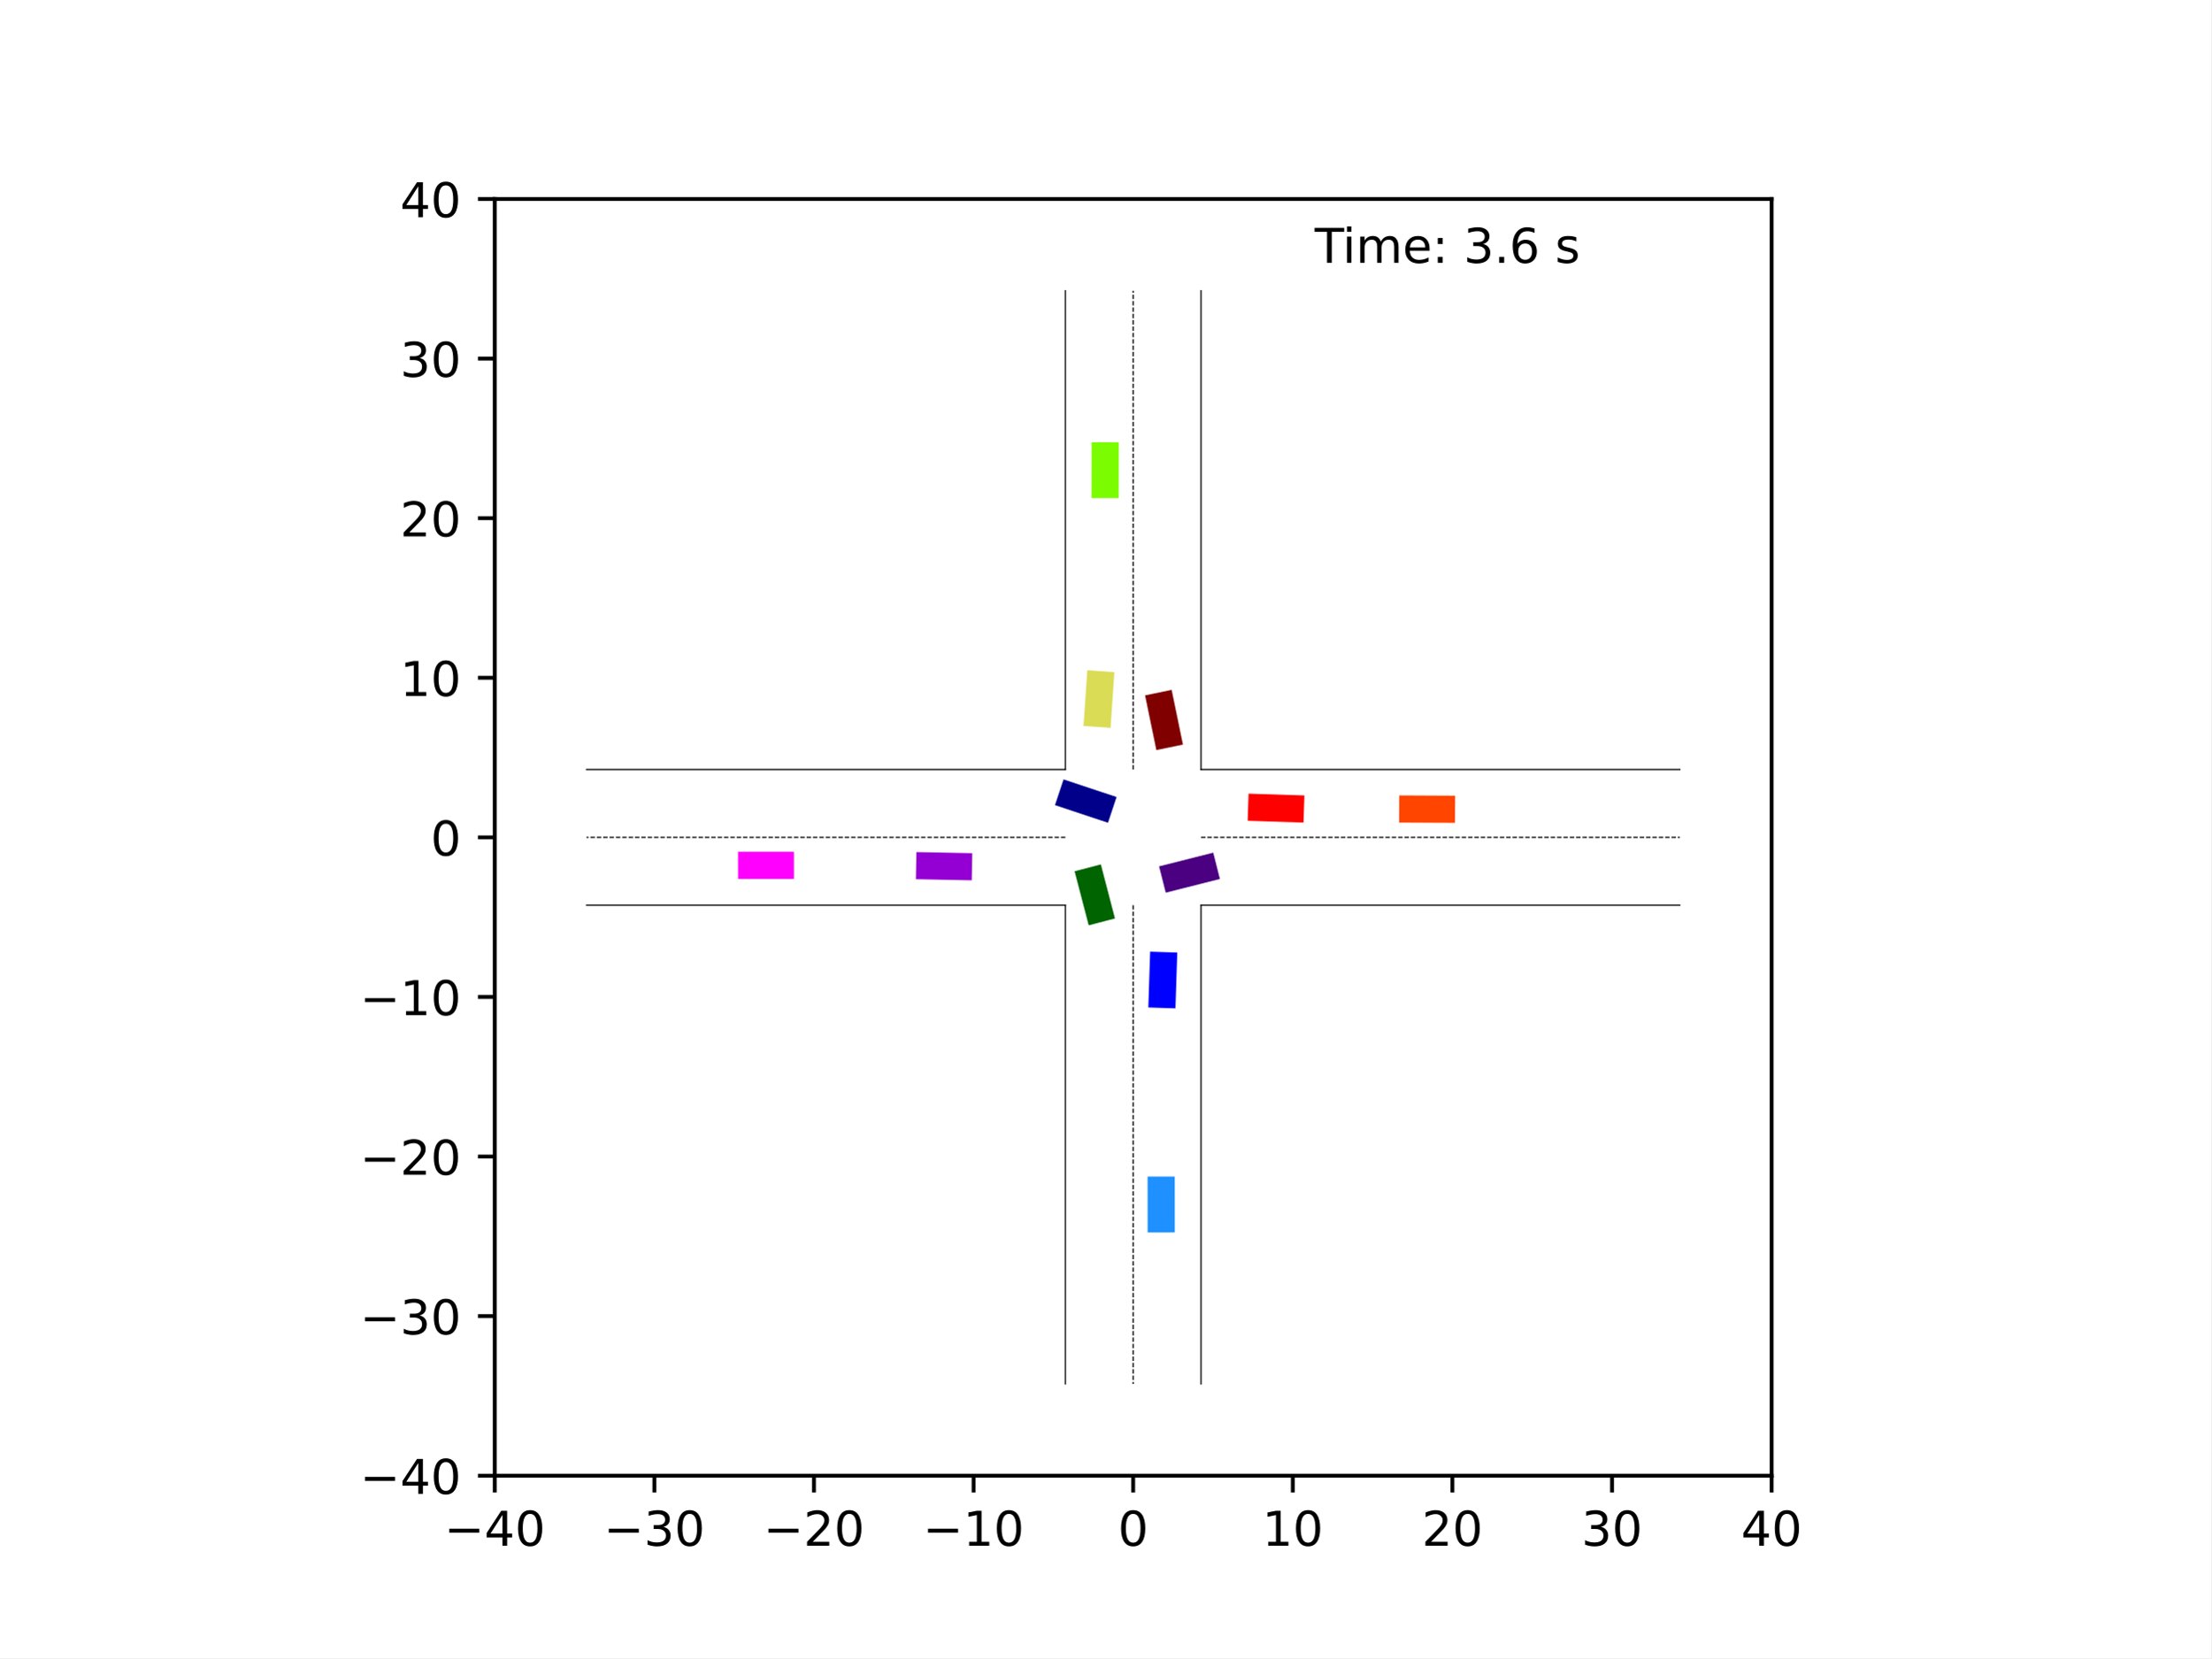
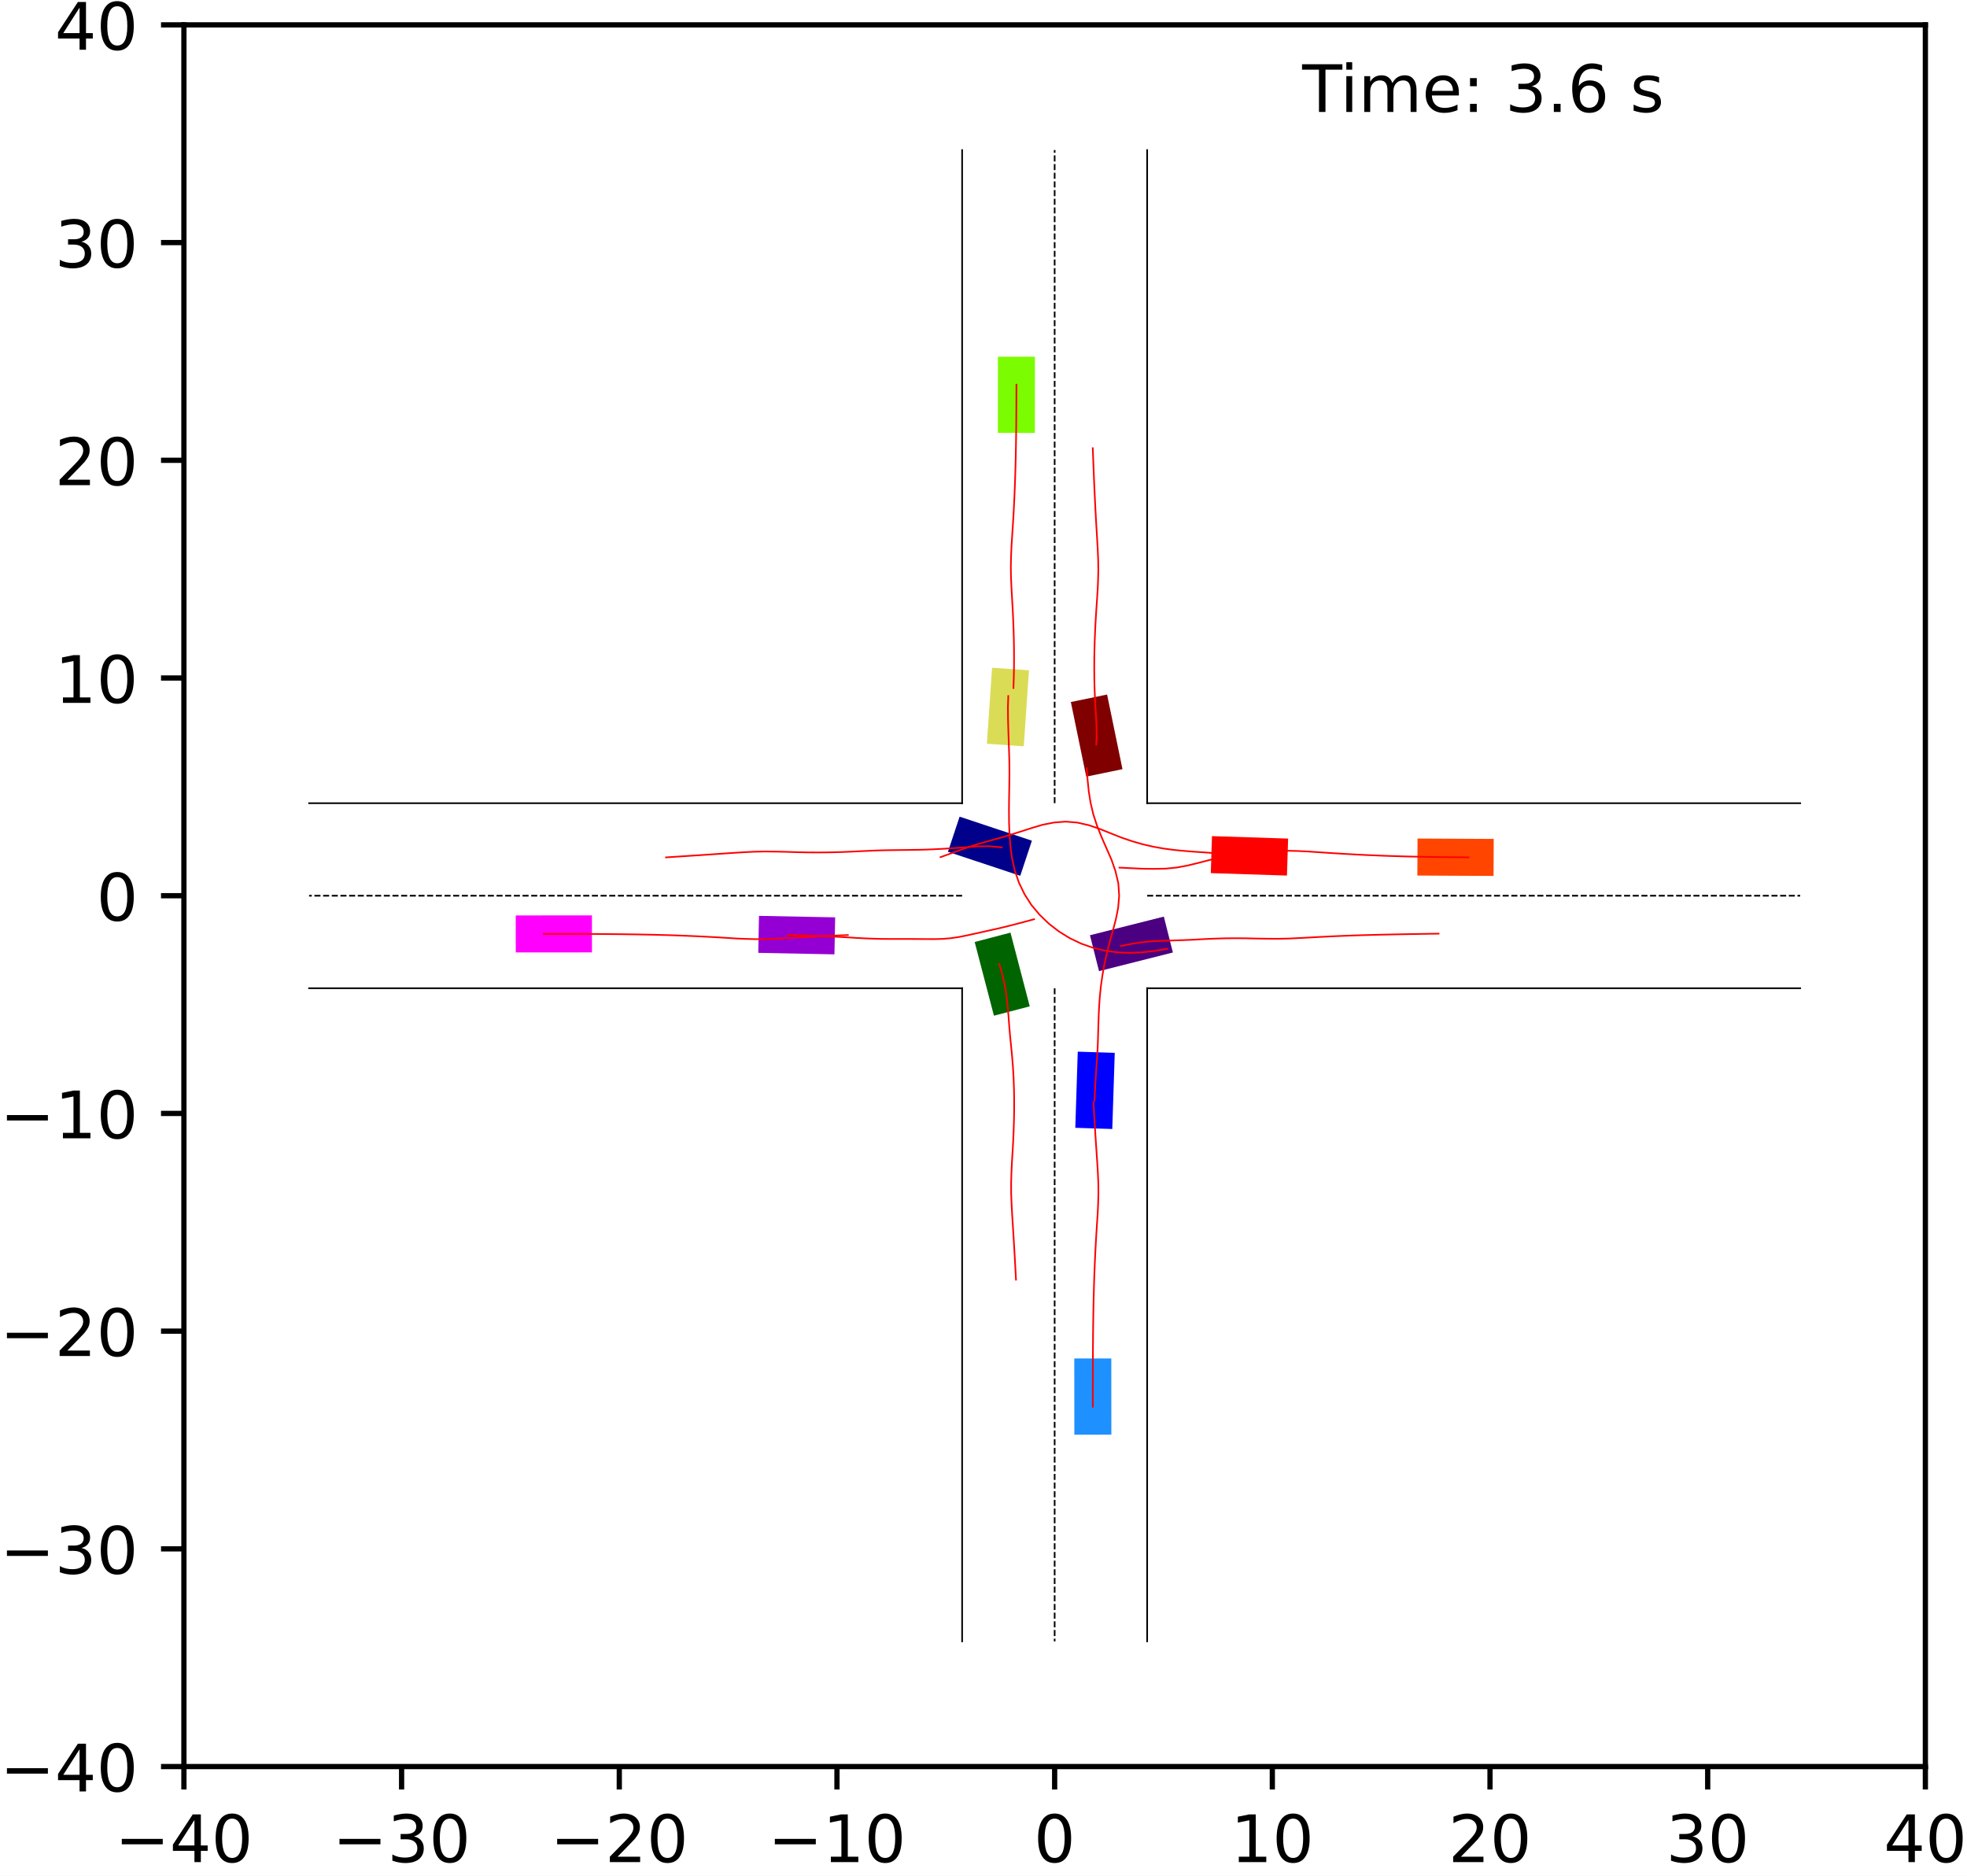
- <svg xmlns="http://www.w3.org/2000/svg" xmlns:xlink="http://www.w3.org/1999/xlink" width="460.8pt" height="345.6pt" viewBox="0 0 460.8 345.6" version="1.1">
+ <svg xmlns="http://www.w3.org/2000/svg" xmlns:xlink="http://www.w3.org/1999/xlink" width="300.579pt" height="286.589pt" viewBox="0 0 300.579 286.589" version="1.1">
  <defs>
    <style type="text/css">*{stroke-linejoin: round; stroke-linecap: butt}</style>
  </defs>
  <g id="figure_1">
    <g id="patch_1">
-       <path d="M 0 345.6  L 460.8 345.6  L 460.8 0  L 0 0  z " style="fill: #ffffff" />
+       <path d="M 0 286.589  L 300.579 286.589  L 300.579 0  L 0 0  z " style="fill: #ffffff" />
    </g>
    <g id="axes_1">
      <g id="patch_2">
-         <path d="M 103.104 307.584  L 369.216 307.584  L 369.216 41.472  L 103.104 41.472  z " style="fill: #ffffff" />
+         <path d="M 28.105 269.911  L 294.217 269.911  L 294.217 3.799  L 28.105 3.799  z " style="fill: #ffffff" />
      </g>
      <g id="patch_3">
-         <path d="M 232.694 166.122  L 221.646 162.449  L 219.862 167.815  L 230.91 171.488  z " clip-path="url(#p564d574e7c)" style="fill: #00008b" />
+         <path d="M 157.687 128.447  L 146.638 124.778  L 144.856 130.145  L 155.905 133.814  z " clip-path="url(#p9a6ebaf75b)" style="fill: #00008b" />
      </g>
      <g id="patch_4">
-         <path d="M 246.527 155.192  L 244.174 143.79  L 238.636 144.932  L 240.988 156.335  z " clip-path="url(#p564d574e7c)" style="fill: #800000" />
+         <path d="M 171.527 117.519  L 169.175 106.117  L 163.637 107.26  L 165.989 118.662  z " clip-path="url(#p9a6ebaf75b)" style="fill: #800000" />
      </g>
      <g id="patch_5">
-         <path d="M 223.949 181.597  L 226.889 192.862  L 232.36 191.434  L 229.42 180.169  z " clip-path="url(#p564d574e7c)" style="fill: #006400" />
+         <path d="M 148.94 143.925  L 151.885 155.189  L 157.356 153.758  L 154.411 142.494  z " clip-path="url(#p9a6ebaf75b)" style="fill: #006400" />
      </g>
      <g id="patch_6">
-         <path d="M 242.944 186.058  L 254.231 183.204  L 252.844 177.721  L 241.557 180.576  z " clip-path="url(#p564d574e7c)" style="fill: #4b0082" />
+         <path d="M 167.941 148.378  L 179.23 145.529  L 177.846 140.046  L 166.558 142.895  z " clip-path="url(#p9a6ebaf75b)" style="fill: #4b0082" />
      </g>
      <g id="patch_7">
-         <path d="M 244.968 210.173  L 245.346 198.537  L 239.694 198.354  L 239.316 209.99  z " clip-path="url(#p564d574e7c)" style="fill: #0000ff" />
+         <path d="M 169.968 172.5  L 170.345 160.864  L 164.694 160.681  L 164.317 172.317  z " clip-path="url(#p9a6ebaf75b)" style="fill: #0000ff" />
      </g>
      <g id="patch_8">
-         <path d="M 271.841 165.798  L 260.205 165.424  L 260.023 171.076  L 271.659 171.45  z " clip-path="url(#p564d574e7c)" style="fill: #ff0000" />
+         <path d="M 196.841 128.125  L 185.204 127.751  L 185.023 133.403  L 196.659 133.777  z " clip-path="url(#p9a6ebaf75b)" style="fill: #ff0000" />
      </g>
      <g id="patch_9">
-         <path d="M 226.598 139.704  L 225.803 151.319  L 231.445 151.705  L 232.239 140.09  z " clip-path="url(#p564d574e7c)" style="fill: #dbdc56" />
+         <path d="M 151.599 102.025  L 150.804 113.64  L 156.445 114.026  L 157.241 102.411  z " clip-path="url(#p9a6ebaf75b)" style="fill: #dbdc56" />
      </g>
      <g id="patch_10">
-         <path d="M 190.87 183.257  L 202.511 183.484  L 202.621 177.83  L 190.981 177.603  z " clip-path="url(#p564d574e7c)" style="fill: #9400d3" />
+         <path d="M 115.871 145.585  L 127.511 145.815  L 127.622 140.161  L 115.982 139.932  z " clip-path="url(#p9a6ebaf75b)" style="fill: #9400d3" />
      </g>
      <g id="patch_11">
-         <path d="M 244.826 256.874  L 244.817 245.231  L 239.162 245.236  L 239.172 256.878  z " clip-path="url(#p564d574e7c)" style="fill: #1e90ff" />
+         <path d="M 169.827 219.201  L 169.818 207.558  L 164.163 207.563  L 164.172 219.205  z " clip-path="url(#p9a6ebaf75b)" style="fill: #1e90ff" />
      </g>
      <g id="patch_12">
-         <path d="M 303.256 165.851  L 291.614 165.794  L 291.586 171.449  L 303.228 171.506  z " clip-path="url(#p564d574e7c)" style="fill: #ff4500" />
+         <path d="M 228.258 128.178  L 216.615 128.12  L 216.587 133.774  L 228.229 133.833  z " clip-path="url(#p9a6ebaf75b)" style="fill: #ff4500" />
      </g>
      <g id="patch_13">
-         <path d="M 227.495 92.174  L 227.482 103.816  L 233.137 103.823  L 233.15 92.18  z " clip-path="url(#p564d574e7c)" style="fill: #7cfc00" />
+         <path d="M 152.496 54.501  L 152.483 66.144  L 158.138 66.15  L 158.151 54.508  z " clip-path="url(#p9a6ebaf75b)" style="fill: #7cfc00" />
      </g>
      <g id="patch_14">
-         <path d="M 153.814 183.195  L 165.456 183.188  L 165.453 177.533  L 153.81 177.54  z " clip-path="url(#p564d574e7c)" style="fill: #ff00ff" />
+         <path d="M 78.815 145.523  L 90.457 145.515  L 90.454 139.861  L 78.811 139.868  z " clip-path="url(#p9a6ebaf75b)" style="fill: #ff00ff" />
      </g>
      <g id="matplotlib.axis_1">
        <g id="xtick_1">
          <g id="line2d_1">
            <defs>
-               <path id="m97ceb46d35" d="M 0 0  L 0 3.5  " style="stroke: #000000; stroke-width: 0.8" />
+               <path id="m6aceb1bf90" d="M 0 0  L 0 3.5  " style="stroke: #000000; stroke-width: 0.8" />
            </defs>
            <g>
-               <use xlink:href="#m97ceb46d35" x="103.104" y="307.584" style="stroke: #000000; stroke-width: 0.8" />
+               <use xlink:href="#m6aceb1bf90" x="28.105" y="269.911" style="stroke: #000000; stroke-width: 0.8" />
            </g>
          </g>
          <g id="text_1">
-             <g transform="translate(92.55166 322.1824) scale(0.1 -0.1)">
+             <g transform="translate(17.55234 284.5097) scale(0.1 -0.1)">
              <defs>
                <path id="DejaVuSans-2212" d="M 678 2272  L 4684 2272  L 4684 1741  L 678 1741  L 678 2272  z " transform="scale(0.015625)" />
                <path id="DejaVuSans-34" d="M 2419 4116  L 825 1625  L 2419 1625  L 2419 4116  z M 2253 4666  L 3047 4666  L 3047 1625  L 3713 1625  L 3713 1100  L 3047 1100  L 3047 0  L 2419 0  L 2419 1100  L 313 1100  L 313 1709  L 2253 4666  z " transform="scale(0.015625)" />
                <path id="DejaVuSans-30" d="M 2034 4250  Q 1547 4250 1301 3770  Q 1056 3291 1056 2328  Q 1056 1369 1301 889  Q 1547 409 2034 409  Q 2525 409 2770 889  Q 3016 1369 3016 2328  Q 3016 3291 2770 3770  Q 2525 4250 2034 4250  z M 2034 4750  Q 2819 4750 3233 4129  Q 3647 3509 3647 2328  Q 3647 1150 3233 529  Q 2819 -91 2034 -91  Q 1250 -91 836 529  Q 422 1150 422 2328  Q 422 3509 836 4129  Q 1250 4750 2034 4750  z " transform="scale(0.015625)" />
              </defs>
              <use xlink:href="#DejaVuSans-2212" />
              <use xlink:href="#DejaVuSans-34" x="83.789" />
              <use xlink:href="#DejaVuSans-30" x="147.412" />
            </g>
          </g>
        </g>
        <g id="xtick_2">
          <g id="line2d_2">
            <g>
-               <use xlink:href="#m97ceb46d35" x="136.368" y="307.584" style="stroke: #000000; stroke-width: 0.8" />
+               <use xlink:href="#m6aceb1bf90" x="61.369" y="269.911" style="stroke: #000000; stroke-width: 0.8" />
            </g>
          </g>
          <g id="text_2">
-             <g transform="translate(125.8157 322.1824) scale(0.1 -0.1)">
+             <g transform="translate(50.81634 284.5097) scale(0.1 -0.1)">
              <defs>
                <path id="DejaVuSans-33" d="M 2597 2516  Q 3050 2419 3304 2112  Q 3559 1806 3559 1356  Q 3559 666 3084 287  Q 2609 -91 1734 -91  Q 1441 -91 1130 -33  Q 819 25 488 141  L 488 750  Q 750 597 1062 519  Q 1375 441 1716 441  Q 2309 441 2620 675  Q 2931 909 2931 1356  Q 2931 1769 2642 2001  Q 2353 2234 1838 2234  L 1294 2234  L 1294 2753  L 1863 2753  Q 2328 2753 2575 2939  Q 2822 3125 2822 3475  Q 2822 3834 2567 4026  Q 2313 4219 1838 4219  Q 1578 4219 1281 4162  Q 984 4106 628 3988  L 628 4550  Q 988 4650 1302 4700  Q 1616 4750 1894 4750  Q 2613 4750 3031 4423  Q 3450 4097 3450 3541  Q 3450 3153 3228 2886  Q 3006 2619 2597 2516  z " transform="scale(0.015625)" />
              </defs>
              <use xlink:href="#DejaVuSans-2212" />
              <use xlink:href="#DejaVuSans-33" x="83.789" />
              <use xlink:href="#DejaVuSans-30" x="147.412" />
            </g>
          </g>
        </g>
        <g id="xtick_3">
          <g id="line2d_3">
            <g>
-               <use xlink:href="#m97ceb46d35" x="169.632" y="307.584" style="stroke: #000000; stroke-width: 0.8" />
+               <use xlink:href="#m6aceb1bf90" x="94.633" y="269.911" style="stroke: #000000; stroke-width: 0.8" />
            </g>
          </g>
          <g id="text_3">
-             <g transform="translate(159.0797 322.1824) scale(0.1 -0.1)">
+             <g transform="translate(84.08034 284.5097) scale(0.1 -0.1)">
              <defs>
                <path id="DejaVuSans-32" d="M 1228 531  L 3431 531  L 3431 0  L 469 0  L 469 531  Q 828 903 1448 1529  Q 2069 2156 2228 2338  Q 2531 2678 2651 2914  Q 2772 3150 2772 3378  Q 2772 3750 2511 3984  Q 2250 4219 1831 4219  Q 1534 4219 1204 4116  Q 875 4013 500 3803  L 500 4441  Q 881 4594 1212 4672  Q 1544 4750 1819 4750  Q 2544 4750 2975 4387  Q 3406 4025 3406 3419  Q 3406 3131 3298 2873  Q 3191 2616 2906 2266  Q 2828 2175 2409 1742  Q 1991 1309 1228 531  z " transform="scale(0.015625)" />
              </defs>
              <use xlink:href="#DejaVuSans-2212" />
              <use xlink:href="#DejaVuSans-32" x="83.789" />
              <use xlink:href="#DejaVuSans-30" x="147.412" />
            </g>
          </g>
        </g>
        <g id="xtick_4">
          <g id="line2d_4">
            <g>
-               <use xlink:href="#m97ceb46d35" x="202.896" y="307.584" style="stroke: #000000; stroke-width: 0.8" />
+               <use xlink:href="#m6aceb1bf90" x="127.897" y="269.911" style="stroke: #000000; stroke-width: 0.8" />
            </g>
          </g>
          <g id="text_4">
-             <g transform="translate(192.3437 322.1824) scale(0.1 -0.1)">
+             <g transform="translate(117.3443 284.5097) scale(0.1 -0.1)">
              <defs>
                <path id="DejaVuSans-31" d="M 794 531  L 1825 531  L 1825 4091  L 703 3866  L 703 4441  L 1819 4666  L 2450 4666  L 2450 531  L 3481 531  L 3481 0  L 794 0  L 794 531  z " transform="scale(0.015625)" />
              </defs>
              <use xlink:href="#DejaVuSans-2212" />
              <use xlink:href="#DejaVuSans-31" x="83.789" />
              <use xlink:href="#DejaVuSans-30" x="147.412" />
            </g>
          </g>
        </g>
        <g id="xtick_5">
          <g id="line2d_5">
            <g>
-               <use xlink:href="#m97ceb46d35" x="236.16" y="307.584" style="stroke: #000000; stroke-width: 0.8" />
+               <use xlink:href="#m6aceb1bf90" x="161.161" y="269.911" style="stroke: #000000; stroke-width: 0.8" />
            </g>
          </g>
          <g id="text_5">
-             <g transform="translate(232.9787 322.1824) scale(0.1 -0.1)">
+             <g transform="translate(157.9794 284.5097) scale(0.1 -0.1)">
              <use xlink:href="#DejaVuSans-30" />
            </g>
          </g>
        </g>
        <g id="xtick_6">
          <g id="line2d_6">
            <g>
-               <use xlink:href="#m97ceb46d35" x="269.424" y="307.584" style="stroke: #000000; stroke-width: 0.8" />
+               <use xlink:href="#m6aceb1bf90" x="194.425" y="269.911" style="stroke: #000000; stroke-width: 0.8" />
            </g>
          </g>
          <g id="text_6">
-             <g transform="translate(263.0615 322.1824) scale(0.1 -0.1)">
+             <g transform="translate(188.0622 284.5097) scale(0.1 -0.1)">
              <use xlink:href="#DejaVuSans-31" />
              <use xlink:href="#DejaVuSans-30" x="63.623" />
            </g>
          </g>
        </g>
        <g id="xtick_7">
          <g id="line2d_7">
            <g>
-               <use xlink:href="#m97ceb46d35" x="302.688" y="307.584" style="stroke: #000000; stroke-width: 0.8" />
+               <use xlink:href="#m6aceb1bf90" x="227.689" y="269.911" style="stroke: #000000; stroke-width: 0.8" />
            </g>
          </g>
          <g id="text_7">
-             <g transform="translate(296.3255 322.1824) scale(0.1 -0.1)">
+             <g transform="translate(221.3262 284.5097) scale(0.1 -0.1)">
              <use xlink:href="#DejaVuSans-32" />
              <use xlink:href="#DejaVuSans-30" x="63.623" />
            </g>
          </g>
        </g>
        <g id="xtick_8">
          <g id="line2d_8">
            <g>
-               <use xlink:href="#m97ceb46d35" x="335.952" y="307.584" style="stroke: #000000; stroke-width: 0.8" />
+               <use xlink:href="#m6aceb1bf90" x="260.953" y="269.911" style="stroke: #000000; stroke-width: 0.8" />
            </g>
          </g>
          <g id="text_8">
-             <g transform="translate(329.5895 322.1824) scale(0.1 -0.1)">
+             <g transform="translate(254.5902 284.5097) scale(0.1 -0.1)">
              <use xlink:href="#DejaVuSans-33" />
              <use xlink:href="#DejaVuSans-30" x="63.623" />
            </g>
          </g>
        </g>
        <g id="xtick_9">
          <g id="line2d_9">
            <g>
-               <use xlink:href="#m97ceb46d35" x="369.216" y="307.584" style="stroke: #000000; stroke-width: 0.8" />
+               <use xlink:href="#m6aceb1bf90" x="294.217" y="269.911" style="stroke: #000000; stroke-width: 0.8" />
            </g>
          </g>
          <g id="text_9">
-             <g transform="translate(362.8535 322.1824) scale(0.1 -0.1)">
+             <g transform="translate(287.8542 284.5097) scale(0.1 -0.1)">
              <use xlink:href="#DejaVuSans-34" />
              <use xlink:href="#DejaVuSans-30" x="63.623" />
            </g>
          </g>
        </g>
      </g>
      <g id="matplotlib.axis_2">
        <g id="ytick_1">
          <g id="line2d_10">
            <defs>
-               <path id="m15cff0e144" d="M 0 0  L -3.5 0  " style="stroke: #000000; stroke-width: 0.8" />
+               <path id="mcbba396cc0" d="M 0 0  L -3.5 0  " style="stroke: #000000; stroke-width: 0.8" />
            </defs>
            <g>
-               <use xlink:href="#m15cff0e144" x="103.104" y="307.584" style="stroke: #000000; stroke-width: 0.8" />
+               <use xlink:href="#mcbba396cc0" x="28.105" y="269.911" style="stroke: #000000; stroke-width: 0.8" />
            </g>
          </g>
          <g id="text_10">
-             <g transform="translate(74.99931 311.3832) scale(0.1 -0.1)">
+             <g transform="translate(0 273.7104) scale(0.1 -0.1)">
              <use xlink:href="#DejaVuSans-2212" />
              <use xlink:href="#DejaVuSans-34" x="83.789" />
              <use xlink:href="#DejaVuSans-30" x="147.412" />
            </g>
          </g>
        </g>
        <g id="ytick_2">
          <g id="line2d_11">
            <g>
-               <use xlink:href="#m15cff0e144" x="103.104" y="274.32" style="stroke: #000000; stroke-width: 0.8" />
+               <use xlink:href="#mcbba396cc0" x="28.105" y="236.647" style="stroke: #000000; stroke-width: 0.8" />
            </g>
          </g>
          <g id="text_11">
-             <g transform="translate(74.99931 278.1192) scale(0.1 -0.1)">
+             <g transform="translate(0 240.4464) scale(0.1 -0.1)">
              <use xlink:href="#DejaVuSans-2212" />
              <use xlink:href="#DejaVuSans-33" x="83.789" />
              <use xlink:href="#DejaVuSans-30" x="147.412" />
            </g>
          </g>
        </g>
        <g id="ytick_3">
          <g id="line2d_12">
            <g>
-               <use xlink:href="#m15cff0e144" x="103.104" y="241.056" style="stroke: #000000; stroke-width: 0.8" />
+               <use xlink:href="#mcbba396cc0" x="28.105" y="203.383" style="stroke: #000000; stroke-width: 0.8" />
            </g>
          </g>
          <g id="text_12">
-             <g transform="translate(74.99931 244.8552) scale(0.1 -0.1)">
+             <g transform="translate(0 207.1824) scale(0.1 -0.1)">
              <use xlink:href="#DejaVuSans-2212" />
              <use xlink:href="#DejaVuSans-32" x="83.789" />
              <use xlink:href="#DejaVuSans-30" x="147.412" />
            </g>
          </g>
        </g>
        <g id="ytick_4">
          <g id="line2d_13">
            <g>
-               <use xlink:href="#m15cff0e144" x="103.104" y="207.792" style="stroke: #000000; stroke-width: 0.8" />
+               <use xlink:href="#mcbba396cc0" x="28.105" y="170.119" style="stroke: #000000; stroke-width: 0.8" />
            </g>
          </g>
          <g id="text_13">
-             <g transform="translate(74.99931 211.5912) scale(0.1 -0.1)">
+             <g transform="translate(0 173.9184) scale(0.1 -0.1)">
              <use xlink:href="#DejaVuSans-2212" />
              <use xlink:href="#DejaVuSans-31" x="83.789" />
              <use xlink:href="#DejaVuSans-30" x="147.412" />
            </g>
          </g>
        </g>
        <g id="ytick_5">
          <g id="line2d_14">
            <g>
-               <use xlink:href="#m15cff0e144" x="103.104" y="174.528" style="stroke: #000000; stroke-width: 0.8" />
+               <use xlink:href="#mcbba396cc0" x="28.105" y="136.855" style="stroke: #000000; stroke-width: 0.8" />
            </g>
          </g>
          <g id="text_14">
-             <g transform="translate(89.7415 178.3272) scale(0.1 -0.1)">
+             <g transform="translate(14.74219 140.6544) scale(0.1 -0.1)">
              <use xlink:href="#DejaVuSans-30" />
            </g>
          </g>
        </g>
        <g id="ytick_6">
          <g id="line2d_15">
            <g>
-               <use xlink:href="#m15cff0e144" x="103.104" y="141.264" style="stroke: #000000; stroke-width: 0.8" />
+               <use xlink:href="#mcbba396cc0" x="28.105" y="103.591" style="stroke: #000000; stroke-width: 0.8" />
            </g>
          </g>
          <g id="text_15">
-             <g transform="translate(83.379 145.0632) scale(0.1 -0.1)">
+             <g transform="translate(8.379688 107.3904) scale(0.1 -0.1)">
              <use xlink:href="#DejaVuSans-31" />
              <use xlink:href="#DejaVuSans-30" x="63.623" />
            </g>
          </g>
        </g>
        <g id="ytick_7">
          <g id="line2d_16">
            <g>
-               <use xlink:href="#m15cff0e144" x="103.104" y="108" style="stroke: #000000; stroke-width: 0.8" />
+               <use xlink:href="#mcbba396cc0" x="28.105" y="70.327" style="stroke: #000000; stroke-width: 0.8" />
            </g>
          </g>
          <g id="text_16">
-             <g transform="translate(83.379 111.7992) scale(0.1 -0.1)">
+             <g transform="translate(8.379688 74.12644) scale(0.1 -0.1)">
              <use xlink:href="#DejaVuSans-32" />
              <use xlink:href="#DejaVuSans-30" x="63.623" />
            </g>
          </g>
        </g>
        <g id="ytick_8">
          <g id="line2d_17">
            <g>
-               <use xlink:href="#m15cff0e144" x="103.104" y="74.736" style="stroke: #000000; stroke-width: 0.8" />
+               <use xlink:href="#mcbba396cc0" x="28.105" y="37.063" style="stroke: #000000; stroke-width: 0.8" />
            </g>
          </g>
          <g id="text_17">
-             <g transform="translate(83.379 78.53522) scale(0.1 -0.1)">
+             <g transform="translate(8.379688 40.86244) scale(0.1 -0.1)">
              <use xlink:href="#DejaVuSans-33" />
              <use xlink:href="#DejaVuSans-30" x="63.623" />
            </g>
          </g>
        </g>
        <g id="ytick_9">
          <g id="line2d_18">
            <g>
-               <use xlink:href="#m15cff0e144" x="103.104" y="41.472" style="stroke: #000000; stroke-width: 0.8" />
+               <use xlink:href="#mcbba396cc0" x="28.105" y="3.799" style="stroke: #000000; stroke-width: 0.8" />
            </g>
          </g>
          <g id="text_18">
-             <g transform="translate(83.379 45.27122) scale(0.1 -0.1)">
+             <g transform="translate(8.379688 7.598437) scale(0.1 -0.1)">
              <use xlink:href="#DejaVuSans-34" />
              <use xlink:href="#DejaVuSans-30" x="63.623" />
            </g>
          </g>
        </g>
      </g>
      <g id="line2d_19">
-         <path d="M 250.297 288.457  L 250.297 188.665  " clip-path="url(#p564d574e7c)" style="fill: none; stroke: #000000; stroke-width: 0.25; stroke-linecap: square" />
+         <path d="M 175.298 250.784  L 175.298 150.992  " clip-path="url(#p9a6ebaf75b)" style="fill: none; stroke: #000000; stroke-width: 0.25; stroke-linecap: square" />
      </g>
      <g id="line2d_20">
-         <path d="M 250.297 188.665  L 350.089 188.665  " clip-path="url(#p564d574e7c)" style="fill: none; stroke: #000000; stroke-width: 0.25; stroke-linecap: square" />
+         <path d="M 175.298 150.992  L 275.09 150.992  " clip-path="url(#p9a6ebaf75b)" style="fill: none; stroke: #000000; stroke-width: 0.25; stroke-linecap: square" />
      </g>
      <g id="line2d_21">
-         <path d="M 350.089 160.391  L 250.297 160.391  " clip-path="url(#p564d574e7c)" style="fill: none; stroke: #000000; stroke-width: 0.25; stroke-linecap: square" />
+         <path d="M 275.09 122.718  L 175.298 122.718  " clip-path="url(#p9a6ebaf75b)" style="fill: none; stroke: #000000; stroke-width: 0.25; stroke-linecap: square" />
      </g>
      <g id="line2d_22">
-         <path d="M 250.297 160.391  L 250.297 60.599  " clip-path="url(#p564d574e7c)" style="fill: none; stroke: #000000; stroke-width: 0.25; stroke-linecap: square" />
+         <path d="M 175.298 122.718  L 175.298 22.926  " clip-path="url(#p9a6ebaf75b)" style="fill: none; stroke: #000000; stroke-width: 0.25; stroke-linecap: square" />
      </g>
      <g id="line2d_23">
-         <path d="M 222.023 60.599  L 222.023 160.391  " clip-path="url(#p564d574e7c)" style="fill: none; stroke: #000000; stroke-width: 0.25; stroke-linecap: square" />
+         <path d="M 147.023 22.926  L 147.023 122.718  " clip-path="url(#p9a6ebaf75b)" style="fill: none; stroke: #000000; stroke-width: 0.25; stroke-linecap: square" />
      </g>
      <g id="line2d_24">
-         <path d="M 222.023 160.391  L 122.231 160.391  " clip-path="url(#p564d574e7c)" style="fill: none; stroke: #000000; stroke-width: 0.25; stroke-linecap: square" />
+         <path d="M 147.023 122.718  L 47.231 122.718  " clip-path="url(#p9a6ebaf75b)" style="fill: none; stroke: #000000; stroke-width: 0.25; stroke-linecap: square" />
      </g>
      <g id="line2d_25">
-         <path d="M 122.231 188.665  L 222.023 188.665  " clip-path="url(#p564d574e7c)" style="fill: none; stroke: #000000; stroke-width: 0.25; stroke-linecap: square" />
+         <path d="M 47.231 150.992  L 147.023 150.992  " clip-path="url(#p9a6ebaf75b)" style="fill: none; stroke: #000000; stroke-width: 0.25; stroke-linecap: square" />
      </g>
      <g id="line2d_26">
-         <path d="M 222.023 188.665  L 222.023 288.457  " clip-path="url(#p564d574e7c)" style="fill: none; stroke: #000000; stroke-width: 0.25; stroke-linecap: square" />
+         <path d="M 147.023 150.992  L 147.023 250.784  " clip-path="url(#p9a6ebaf75b)" style="fill: none; stroke: #000000; stroke-width: 0.25; stroke-linecap: square" />
      </g>
      <g id="line2d_27">
-         <path d="M 250.297 174.528  L 350.089 174.528  " clip-path="url(#p564d574e7c)" style="fill: none; stroke-dasharray: 0.925,0.4; stroke-dashoffset: 0; stroke: #000000; stroke-width: 0.25" />
+         <path d="M 175.298 136.855  L 275.09 136.855  " clip-path="url(#p9a6ebaf75b)" style="fill: none; stroke-dasharray: 0.925,0.4; stroke-dashoffset: 0; stroke: #000000; stroke-width: 0.25" />
      </g>
      <g id="line2d_28">
-         <path d="M 236.16 160.391  L 236.16 60.599  " clip-path="url(#p564d574e7c)" style="fill: none; stroke-dasharray: 0.925,0.4; stroke-dashoffset: 0; stroke: #000000; stroke-width: 0.25" />
+         <path d="M 161.161 122.718  L 161.161 22.926  " clip-path="url(#p9a6ebaf75b)" style="fill: none; stroke-dasharray: 0.925,0.4; stroke-dashoffset: 0; stroke: #000000; stroke-width: 0.25" />
      </g>
      <g id="line2d_29">
-         <path d="M 222.023 174.528  L 122.231 174.528  " clip-path="url(#p564d574e7c)" style="fill: none; stroke-dasharray: 0.925,0.4; stroke-dashoffset: 0; stroke: #000000; stroke-width: 0.25" />
+         <path d="M 147.023 136.855  L 47.231 136.855  " clip-path="url(#p9a6ebaf75b)" style="fill: none; stroke-dasharray: 0.925,0.4; stroke-dashoffset: 0; stroke: #000000; stroke-width: 0.25" />
      </g>
      <g id="line2d_30">
-         <path d="M 236.16 188.665  L 236.16 288.457  " clip-path="url(#p564d574e7c)" style="fill: none; stroke-dasharray: 0.925,0.4; stroke-dashoffset: 0; stroke: #000000; stroke-width: 0.25" />
+         <path d="M 161.161 150.992  L 161.161 250.784  " clip-path="url(#p9a6ebaf75b)" style="fill: none; stroke-dasharray: 0.925,0.4; stroke-dashoffset: 0; stroke: #000000; stroke-width: 0.25" />
+       </g>
+       <g id="line2d_31">
+         <path d="M 153.068 129.467  L 151.272 129.296  L 149.476 129.304  L 147.694 129.444  L 145.921 129.572  L 144.156 129.685  L 142.4 129.775  L 140.653 129.833  L 138.913 129.859  L 137.183 129.881  L 135.46 129.904  L 133.744 129.95  L 132.036 130.03  L 130.334 130.111  L 128.637 130.182  L 126.943 130.228  L 125.252 130.247  L 123.564 130.24  L 121.879 130.207  L 120.197 130.155  L 118.516 130.117  L 116.836 130.102  L 115.157 130.134  L 113.481 130.221  L 111.807 130.327  L 110.134 130.443  L 108.461 130.558  L 106.789 130.67  L 105.116 130.779  L 103.443 130.888  L 101.771 130.999  " clip-path="url(#p9a6ebaf75b)" style="fill: none; stroke: #ff0000; stroke-width: 0.25; stroke-linecap: square" />
+       </g>
+       <g id="line2d_32">
+         <path d="M 167.518 113.764  L 167.582 112.389  L 167.555 111  L 167.496 109.598  L 167.407 108.184  L 167.328 106.755  L 167.266 105.311  L 167.228 103.853  L 167.212 102.383  L 167.217 100.9  L 167.241 99.407  L 167.285 97.904  L 167.347 96.393  L 167.424 94.874  L 167.517 93.348  L 167.622 91.817  L 167.723 90.28  L 167.795 88.736  L 167.835 87.187  L 167.817 85.634  L 167.751 84.079  L 167.665 82.523  L 167.57 80.967  L 167.479 79.408  L 167.394 77.849  L 167.316 76.289  L 167.242 74.728  L 167.174 73.166  L 167.11 71.604  L 167.048 70.042  L 166.987 68.48  " clip-path="url(#p9a6ebaf75b)" style="fill: none; stroke: #ff0000; stroke-width: 0.25; stroke-linecap: square" />
+       </g>
+       <g id="line2d_33">
+         <path d="M 152.694 147.277  L 153.148 148.842  L 153.511 150.414  L 153.785 151.991  L 153.965 153.573  L 154.102 155.154  L 154.221 156.732  L 154.353 158.307  L 154.512 159.881  L 154.665 161.456  L 154.791 163.037  L 154.883 164.623  L 154.944 166.215  L 154.973 167.813  L 154.975 169.415  L 154.95 171.023  L 154.901 172.634  L 154.831 174.25  L 154.742 175.87  L 154.639 177.493  L 154.561 179.121  L 154.511 180.754  L 154.516 182.391  L 154.584 184.029  L 154.673 185.668  L 154.779 187.308  L 154.881 188.949  L 154.98 190.591  L 155.075 192.233  L 155.166 193.877  L 155.255 195.52  " clip-path="url(#p9a6ebaf75b)" style="fill: none; stroke: #ff0000; stroke-width: 0.25; stroke-linecap: square" />
+       </g>
+       <g id="line2d_34">
+         <path d="M 171.3 144.536  L 172.894 144.212  L 174.49 143.969  L 176.089 143.813  L 177.686 143.742  L 179.281 143.69  L 180.873 143.639  L 182.465 143.572  L 184.056 143.481  L 185.65 143.409  L 187.248 143.364  L 188.849 143.349  L 190.455 143.362  L 192.064 143.399  L 193.677 143.424  L 195.295 143.435  L 196.916 143.4  L 198.539 143.325  L 200.165 143.238  L 201.794 143.148  L 203.426 143.067  L 205.06 142.996  L 206.697 142.934  L 208.336 142.88  L 209.976 142.835  L 211.618 142.796  L 213.26 142.762  L 214.902 142.732  L 216.545 142.704  L 218.188 142.678  L 219.831 142.653  " clip-path="url(#p9a6ebaf75b)" style="fill: none; stroke: #ff0000; stroke-width: 0.25; stroke-linecap: square" />
+       </g>
+       <g id="line2d_35">
+         <path d="M 167.249 168.18  L 167.331 166.591  L 167.416 165.004  L 167.517 163.419  L 167.634 161.835  L 167.728 160.248  L 167.785 158.655  L 167.831 157.058  L 167.881 155.453  L 167.955 153.84  L 168.069 152.216  L 168.241 150.582  L 168.476 148.937  L 168.778 147.28  L 169.147 145.61  L 169.578 143.927  L 170.052 142.224  L 170.511 140.484  L 170.867 138.69  L 171.022 136.841  L 170.893 134.97  L 170.463 133.132  L 169.845 131.345  L 169.085 129.62  L 168.334 127.903  L 167.644 126.179  L 167.075 124.435  L 166.655 122.673  L 166.374 120.905  L 166.196 119.141  L 166.066 117.381  " clip-path="url(#p9a6ebaf75b)" style="fill: none; stroke: #ff0000; stroke-width: 0.25; stroke-linecap: square" />
+       </g>
+       <g id="line2d_36">
+         <path d="M 192.537 130.852  L 190.932 130.764  L 189.322 130.666  L 187.71 130.544  L 186.095 130.395  L 184.471 130.265  L 182.839 130.158  L 181.2 130.034  L 179.554 129.877  L 177.903 129.662  L 176.251 129.372  L 174.603 128.991  L 172.96 128.519  L 171.327 127.957  L 169.705 127.312  L 168.068 126.654  L 166.381 126.08  L 164.634 125.683  L 162.844 125.534  L 161.058 125.674  L 159.314 126.016  L 157.633 126.518  L 155.99 127.047  L 154.375 127.558  L 152.782 128.03  L 151.209 128.464  L 149.659 128.895  L 148.144 129.374  L 146.661 129.902  L 145.188 130.436  L 143.718 130.964  " clip-path="url(#p9a6ebaf75b)" style="fill: none; stroke: #ff0000; stroke-width: 0.25; stroke-linecap: square" />
+       </g>
+       <g id="line2d_37">
+         <path d="M 154.077 106.344  L 154.022 108.025  L 154.036 109.717  L 154.078 111.42  L 154.136 113.135  L 154.196 114.864  L 154.246 116.609  L 154.256 118.373  L 154.23 120.154  L 154.199 121.955  L 154.18 123.775  L 154.193 125.615  L 154.26 127.474  L 154.408 129.347  L 154.668 131.225  L 155.093 133.089  L 155.724 134.907  L 156.57 136.646  L 157.617 138.28  L 158.867 139.771  L 160.27 141.122  L 161.809 142.317  L 163.465 143.339  L 165.215 144.175  L 167.035 144.816  L 168.903 145.259  L 170.798 145.507  L 172.7 145.591  L 174.597 145.504  L 176.482 145.286  L 178.353 144.98  " clip-path="url(#p9a6ebaf75b)" style="fill: none; stroke: #ff0000; stroke-width: 0.25; stroke-linecap: square" />
+       </g>
+       <g id="line2d_38">
+         <path d="M 120.392 142.829  L 121.747 142.873  L 123.091 142.918  L 124.423 142.968  L 125.742 143.025  L 127.048 143.087  L 128.339 143.154  L 129.616 143.227  L 130.878 143.304  L 132.125 143.37  L 133.357 143.418  L 134.575 143.452  L 135.78 143.463  L 136.972 143.467  L 138.153 143.466  L 139.326 143.467  L 140.494 143.473  L 141.662 143.483  L 142.835 143.485  L 144.019 143.453  L 145.216 143.355  L 146.426 143.181  L 147.65 142.942  L 148.894 142.669  L 150.162 142.39  L 151.45 142.103  L 152.755 141.811  L 154.067 141.493  L 155.382 141.152  L 156.701 140.807  L 158.02 140.449  " clip-path="url(#p9a6ebaf75b)" style="fill: none; stroke: #ff0000; stroke-width: 0.25; stroke-linecap: square" />
+       </g>
+       <g id="line2d_39">
+         <path d="M 166.995 214.932  L 166.995 213.382  L 166.996 211.832  L 166.998 210.282  L 167.001 208.733  L 167.008 207.183  L 167.017 205.633  L 167.029 204.083  L 167.047 202.533  L 167.069 200.983  L 167.097 199.433  L 167.133 197.883  L 167.176 196.333  L 167.228 194.782  L 167.289 193.232  L 167.36 191.682  L 167.44 190.132  L 167.53 188.582  L 167.628 187.032  L 167.733 185.482  L 167.808 183.93  L 167.85 182.376  L 167.839 180.822  L 167.769 179.268  L 167.678 177.716  L 167.572 176.165  L 167.468 174.614  L 167.368 173.062  L 167.272 171.511  L 167.179 169.959  L 167.089 168.407  " clip-path="url(#p9a6ebaf75b)" style="fill: none; stroke: #ff0000; stroke-width: 0.25; stroke-linecap: square" />
+       </g>
+       <g id="line2d_40">
+         <path d="M 224.383 130.994  L 222.422 130.976  L 220.468 130.957  L 218.523 130.93  L 216.588 130.895  L 214.665 130.851  L 212.756 130.795  L 210.861 130.727  L 208.983 130.648  L 207.122 130.556  L 205.281 130.452  L 203.461 130.339  L 201.661 130.22  L 199.882 130.099  L 198.123 130.017  L 196.384 129.98  L 194.665 130.008  L 192.968 130.105  L 191.292 130.257  L 189.635 130.462  L 187.996 130.718  L 186.371 131.038  L 184.757 131.419  L 183.142 131.837  L 181.506 132.236  L 179.831 132.549  L 178.115 132.716  L 176.371 132.755  L 174.61 132.732  L 172.839 132.65  L 171.063 132.562  " clip-path="url(#p9a6ebaf75b)" style="fill: none; stroke: #ff0000; stroke-width: 0.25; stroke-linecap: square" />
+       </g>
+       <g id="line2d_41">
+         <path d="M 155.322 58.776  L 155.317 60.326  L 155.311 61.876  L 155.302 63.426  L 155.289 64.977  L 155.271 66.527  L 155.248 68.078  L 155.218 69.629  L 155.181 71.179  L 155.136 72.73  L 155.081 74.28  L 155.017 75.829  L 154.943 77.378  L 154.858 78.926  L 154.763 80.473  L 154.659 82.019  L 154.563 83.565  L 154.498 85.113  L 154.466 86.66  L 154.49 88.207  L 154.561 89.751  L 154.647 91.293  L 154.736 92.834  L 154.813 94.373  L 154.875 95.912  L 154.921 97.449  L 154.949 98.986  L 154.958 100.522  L 154.947 102.057  L 154.916 103.59  L 154.864 105.123  " clip-path="url(#p9a6ebaf75b)" style="fill: none; stroke: #ff0000; stroke-width: 0.25; stroke-linecap: square" />
+       </g>
+       <g id="line2d_42">
+         <path d="M 83.084 142.691  L 84.634 142.692  L 86.184 142.692  L 87.734 142.694  L 89.284 142.698  L 90.835 142.704  L 92.385 142.713  L 93.936 142.726  L 95.486 142.743  L 97.037 142.764  L 98.587 142.792  L 100.138 142.826  L 101.688 142.867  L 103.239 142.917  L 104.789 142.975  L 106.339 143.042  L 107.888 143.118  L 109.437 143.202  L 110.986 143.294  L 112.535 143.392  L 114.085 143.458  L 115.636 143.492  L 117.187 143.477  L 118.736 143.413  L 120.285 143.33  L 121.832 143.237  L 123.378 143.15  L 124.925 143.069  L 126.472 142.995  L 128.019 142.927  L 129.566 142.865  " clip-path="url(#p9a6ebaf75b)" style="fill: none; stroke: #ff0000; stroke-width: 0.25; stroke-linecap: square" />
      </g>
      <g id="patch_15">
-         <path d="M 103.104 307.584  L 103.104 41.472  " style="fill: none; stroke: #000000; stroke-width: 0.8; stroke-linejoin: miter; stroke-linecap: square" />
+         <path d="M 28.105 269.911  L 28.105 3.799  " style="fill: none; stroke: #000000; stroke-width: 0.8; stroke-linejoin: miter; stroke-linecap: square" />
      </g>
      <g id="patch_16">
-         <path d="M 369.216 307.584  L 369.216 41.472  " style="fill: none; stroke: #000000; stroke-width: 0.8; stroke-linejoin: miter; stroke-linecap: square" />
+         <path d="M 294.217 269.911  L 294.217 3.799  " style="fill: none; stroke: #000000; stroke-width: 0.8; stroke-linejoin: miter; stroke-linecap: square" />
      </g>
      <g id="patch_17">
-         <path d="M 103.104 307.584  L 369.216 307.584  " style="fill: none; stroke: #000000; stroke-width: 0.8; stroke-linejoin: miter; stroke-linecap: square" />
+         <path d="M 28.105 269.911  L 294.217 269.911  " style="fill: none; stroke: #000000; stroke-width: 0.8; stroke-linejoin: miter; stroke-linecap: square" />
      </g>
      <g id="patch_18">
-         <path d="M 103.104 41.472  L 369.216 41.472  " style="fill: none; stroke: #000000; stroke-width: 0.8; stroke-linejoin: miter; stroke-linecap: square" />
+         <path d="M 28.105 3.799  L 294.217 3.799  " style="fill: none; stroke: #000000; stroke-width: 0.8; stroke-linejoin: miter; stroke-linecap: square" />
      </g>
      <g id="text_19">
-         <g transform="translate(273.9945 54.7776) scale(0.1 -0.1)">
+         <g transform="translate(198.9952 17.10482) scale(0.1 -0.1)">
          <defs>
            <path id="DejaVuSans-54" d="M -19 4666  L 3928 4666  L 3928 4134  L 2272 4134  L 2272 0  L 1638 0  L 1638 4134  L -19 4134  L -19 4666  z " transform="scale(0.015625)" />
            <path id="DejaVuSans-69" d="M 603 3500  L 1178 3500  L 1178 0  L 603 0  L 603 3500  z M 603 4863  L 1178 4863  L 1178 4134  L 603 4134  L 603 4863  z " transform="scale(0.015625)" />
            <path id="DejaVuSans-6d" d="M 3328 2828  Q 3544 3216 3844 3400  Q 4144 3584 4550 3584  Q 5097 3584 5394 3201  Q 5691 2819 5691 2113  L 5691 0  L 5113 0  L 5113 2094  Q 5113 2597 4934 2840  Q 4756 3084 4391 3084  Q 3944 3084 3684 2787  Q 3425 2491 3425 1978  L 3425 0  L 2847 0  L 2847 2094  Q 2847 2600 2669 2842  Q 2491 3084 2119 3084  Q 1678 3084 1418 2786  Q 1159 2488 1159 1978  L 1159 0  L 581 0  L 581 3500  L 1159 3500  L 1159 2956  Q 1356 3278 1631 3431  Q 1906 3584 2284 3584  Q 2666 3584 2933 3390  Q 3200 3197 3328 2828  z " transform="scale(0.015625)" />
            <path id="DejaVuSans-65" d="M 3597 1894  L 3597 1613  L 953 1613  Q 991 1019 1311 708  Q 1631 397 2203 397  Q 2534 397 2845 478  Q 3156 559 3463 722  L 3463 178  Q 3153 47 2828 -22  Q 2503 -91 2169 -91  Q 1331 -91 842 396  Q 353 884 353 1716  Q 353 2575 817 3079  Q 1281 3584 2069 3584  Q 2775 3584 3186 3129  Q 3597 2675 3597 1894  z M 3022 2063  Q 3016 2534 2758 2815  Q 2500 3097 2075 3097  Q 1594 3097 1305 2825  Q 1016 2553 972 2059  L 3022 2063  z " transform="scale(0.015625)" />
            <path id="DejaVuSans-3a" d="M 750 794  L 1409 794  L 1409 0  L 750 0  L 750 794  z M 750 3309  L 1409 3309  L 1409 2516  L 750 2516  L 750 3309  z " transform="scale(0.015625)" />
            <path id="DejaVuSans-20" transform="scale(0.015625)" />
            <path id="DejaVuSans-2e" d="M 684 794  L 1344 794  L 1344 0  L 684 0  L 684 794  z " transform="scale(0.015625)" />
            <path id="DejaVuSans-36" d="M 2113 2584  Q 1688 2584 1439 2293  Q 1191 2003 1191 1497  Q 1191 994 1439 701  Q 1688 409 2113 409  Q 2538 409 2786 701  Q 3034 994 3034 1497  Q 3034 2003 2786 2293  Q 2538 2584 2113 2584  z M 3366 4563  L 3366 3988  Q 3128 4100 2886 4159  Q 2644 4219 2406 4219  Q 1781 4219 1451 3797  Q 1122 3375 1075 2522  Q 1259 2794 1537 2939  Q 1816 3084 2150 3084  Q 2853 3084 3261 2657  Q 3669 2231 3669 1497  Q 3669 778 3244 343  Q 2819 -91 2113 -91  Q 1303 -91 875 529  Q 447 1150 447 2328  Q 447 3434 972 4092  Q 1497 4750 2381 4750  Q 2619 4750 2861 4703  Q 3103 4656 3366 4563  z " transform="scale(0.015625)" />
            <path id="DejaVuSans-73" d="M 2834 3397  L 2834 2853  Q 2591 2978 2328 3040  Q 2066 3103 1784 3103  Q 1356 3103 1142 2972  Q 928 2841 928 2578  Q 928 2378 1081 2264  Q 1234 2150 1697 2047  L 1894 2003  Q 2506 1872 2764 1633  Q 3022 1394 3022 966  Q 3022 478 2636 193  Q 2250 -91 1575 -91  Q 1294 -91 989 -36  Q 684 19 347 128  L 347 722  Q 666 556 975 473  Q 1284 391 1588 391  Q 1994 391 2212 530  Q 2431 669 2431 922  Q 2431 1156 2273 1281  Q 2116 1406 1581 1522  L 1381 1569  Q 847 1681 609 1914  Q 372 2147 372 2553  Q 372 3047 722 3315  Q 1072 3584 1716 3584  Q 2034 3584 2315 3537  Q 2597 3491 2834 3397  z " transform="scale(0.015625)" />
          </defs>
          <use xlink:href="#DejaVuSans-54" />
          <use xlink:href="#DejaVuSans-69" x="57.959" />
          <use xlink:href="#DejaVuSans-6d" x="85.742" />
          <use xlink:href="#DejaVuSans-65" x="183.154" />
          <use xlink:href="#DejaVuSans-3a" x="244.678" />
          <use xlink:href="#DejaVuSans-20" x="278.369" />
          <use xlink:href="#DejaVuSans-33" x="310.156" />
          <use xlink:href="#DejaVuSans-2e" x="373.779" />
          <use xlink:href="#DejaVuSans-36" x="405.566" />
          <use xlink:href="#DejaVuSans-20" x="469.189" />
          <use xlink:href="#DejaVuSans-73" x="500.977" />
        </g>
      </g>
    </g>
  </g>
  <defs>
-     <clipPath id="p564d574e7c">
-       <rect x="103.104" y="41.472" width="266.112" height="266.112" />
+     <clipPath id="p9a6ebaf75b">
+       <rect x="28.105" y="3.799" width="266.112" height="266.112" />
    </clipPath>
  </defs>
</svg>
